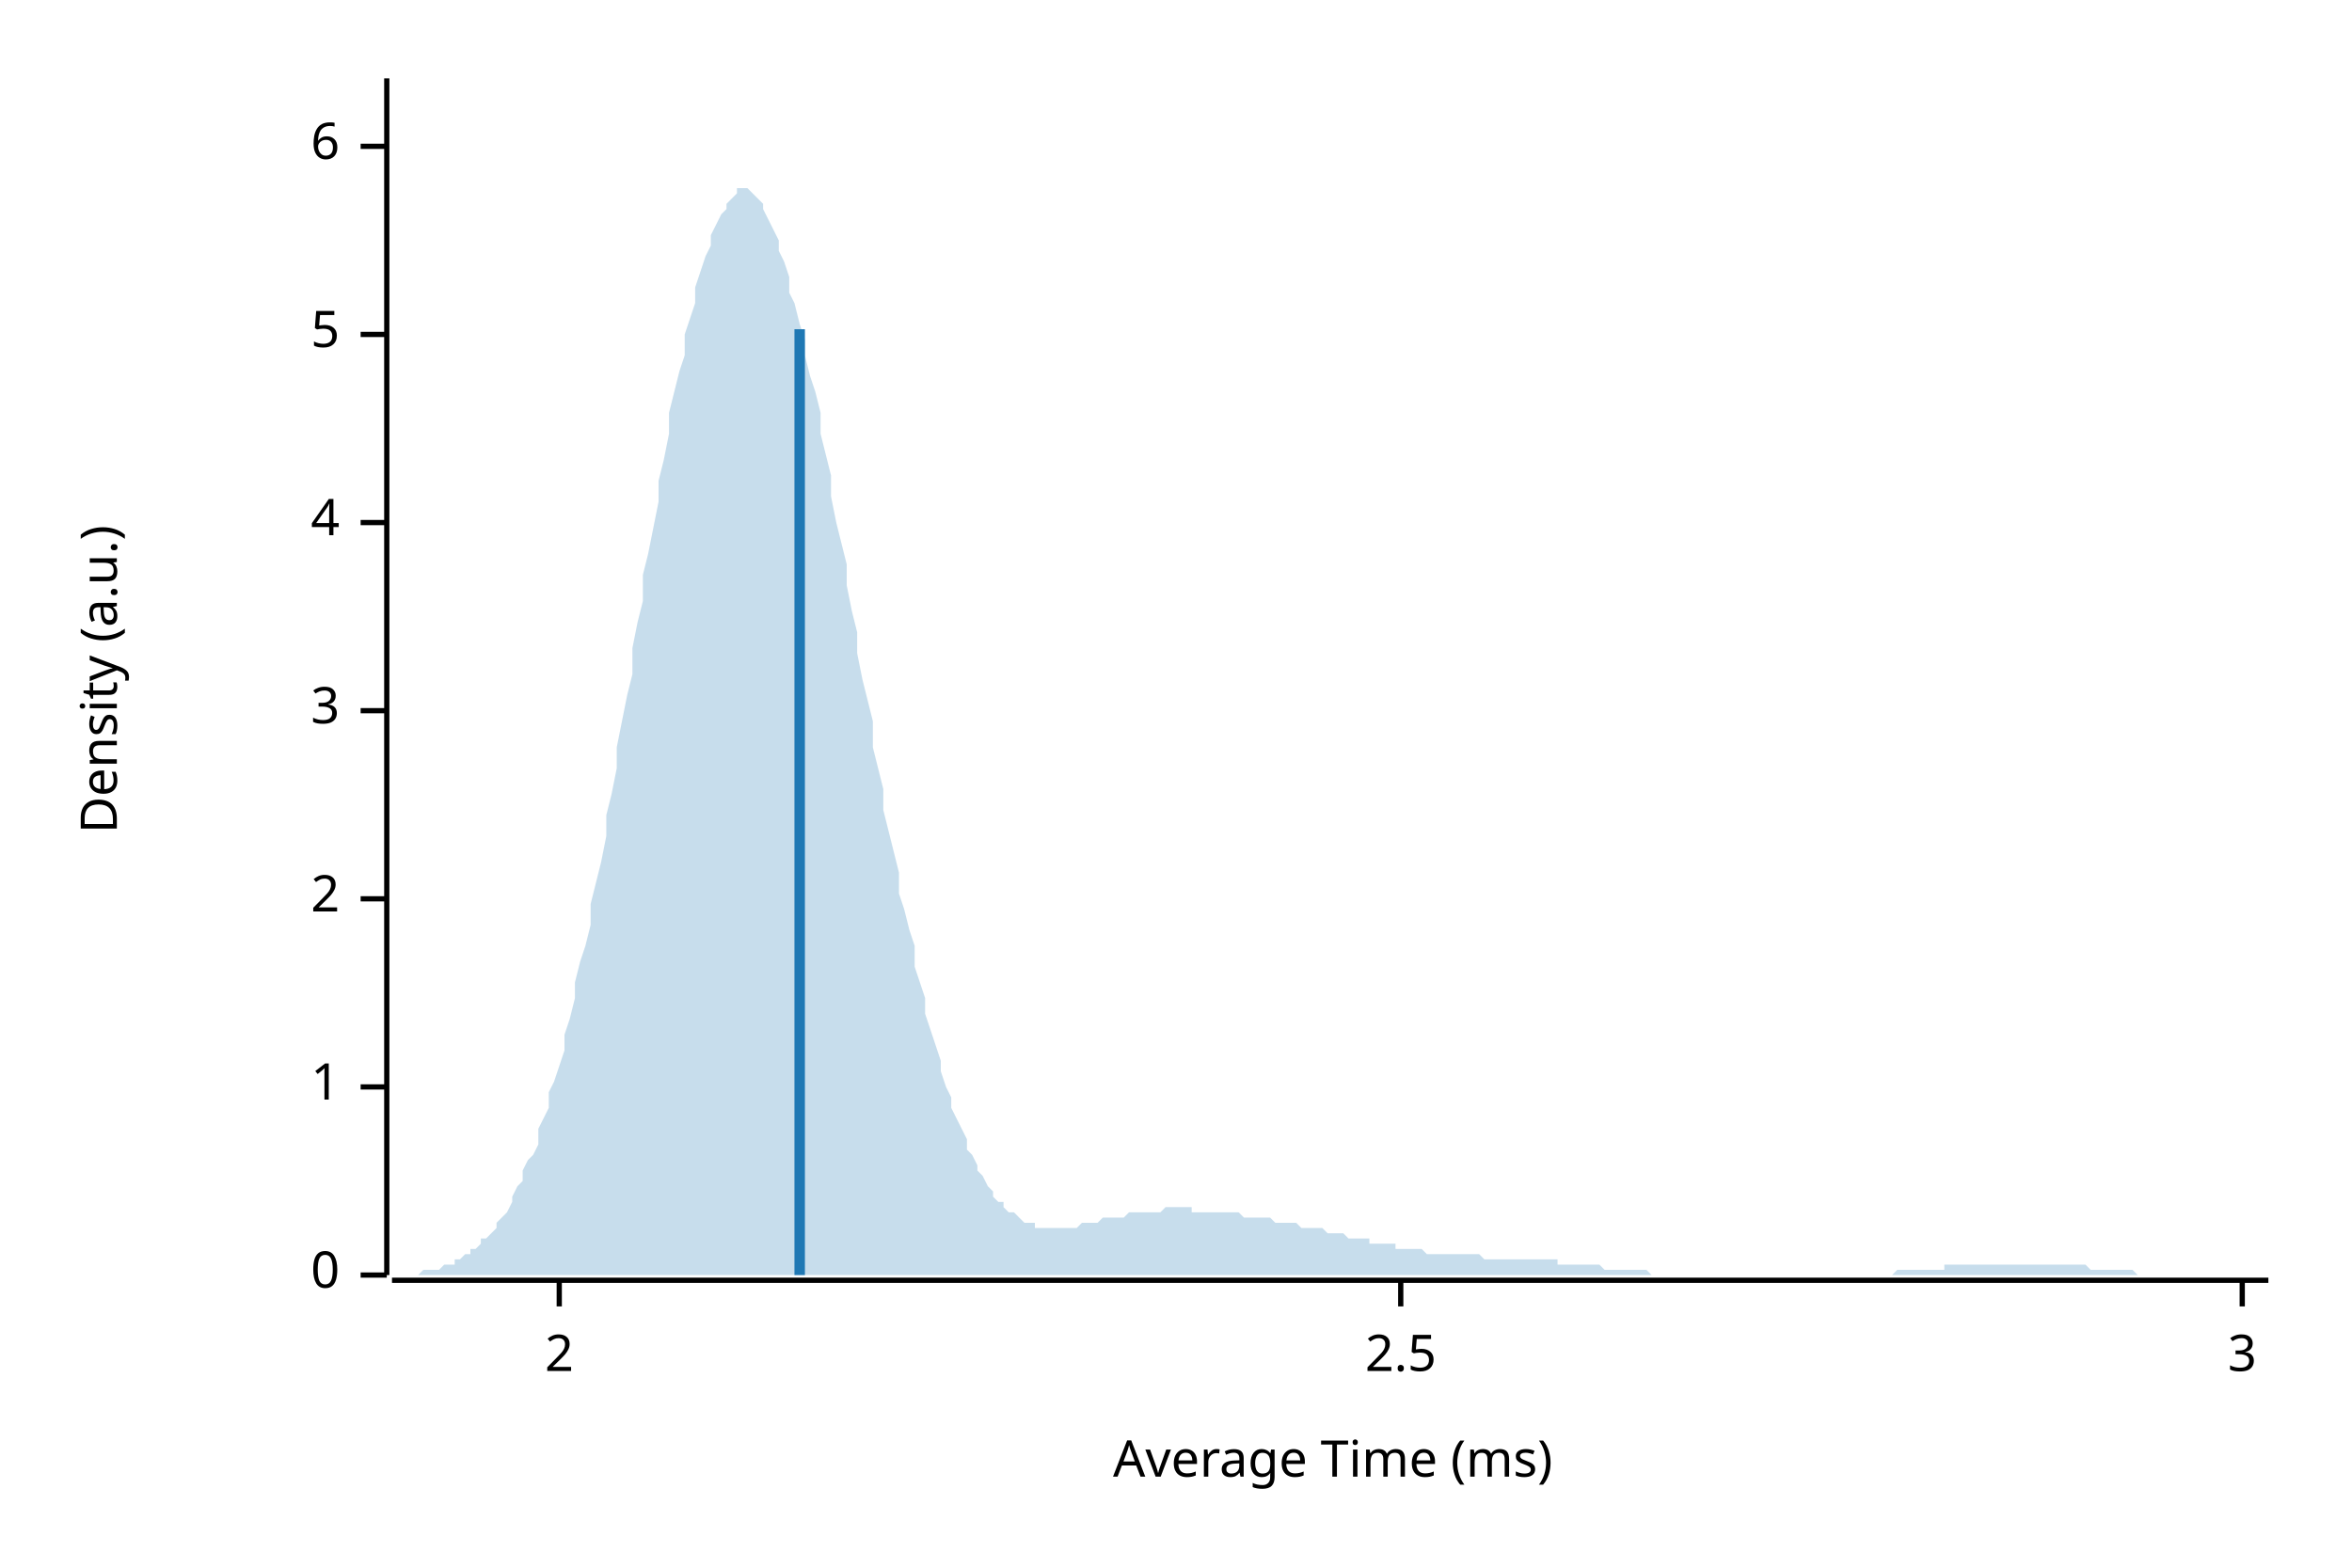
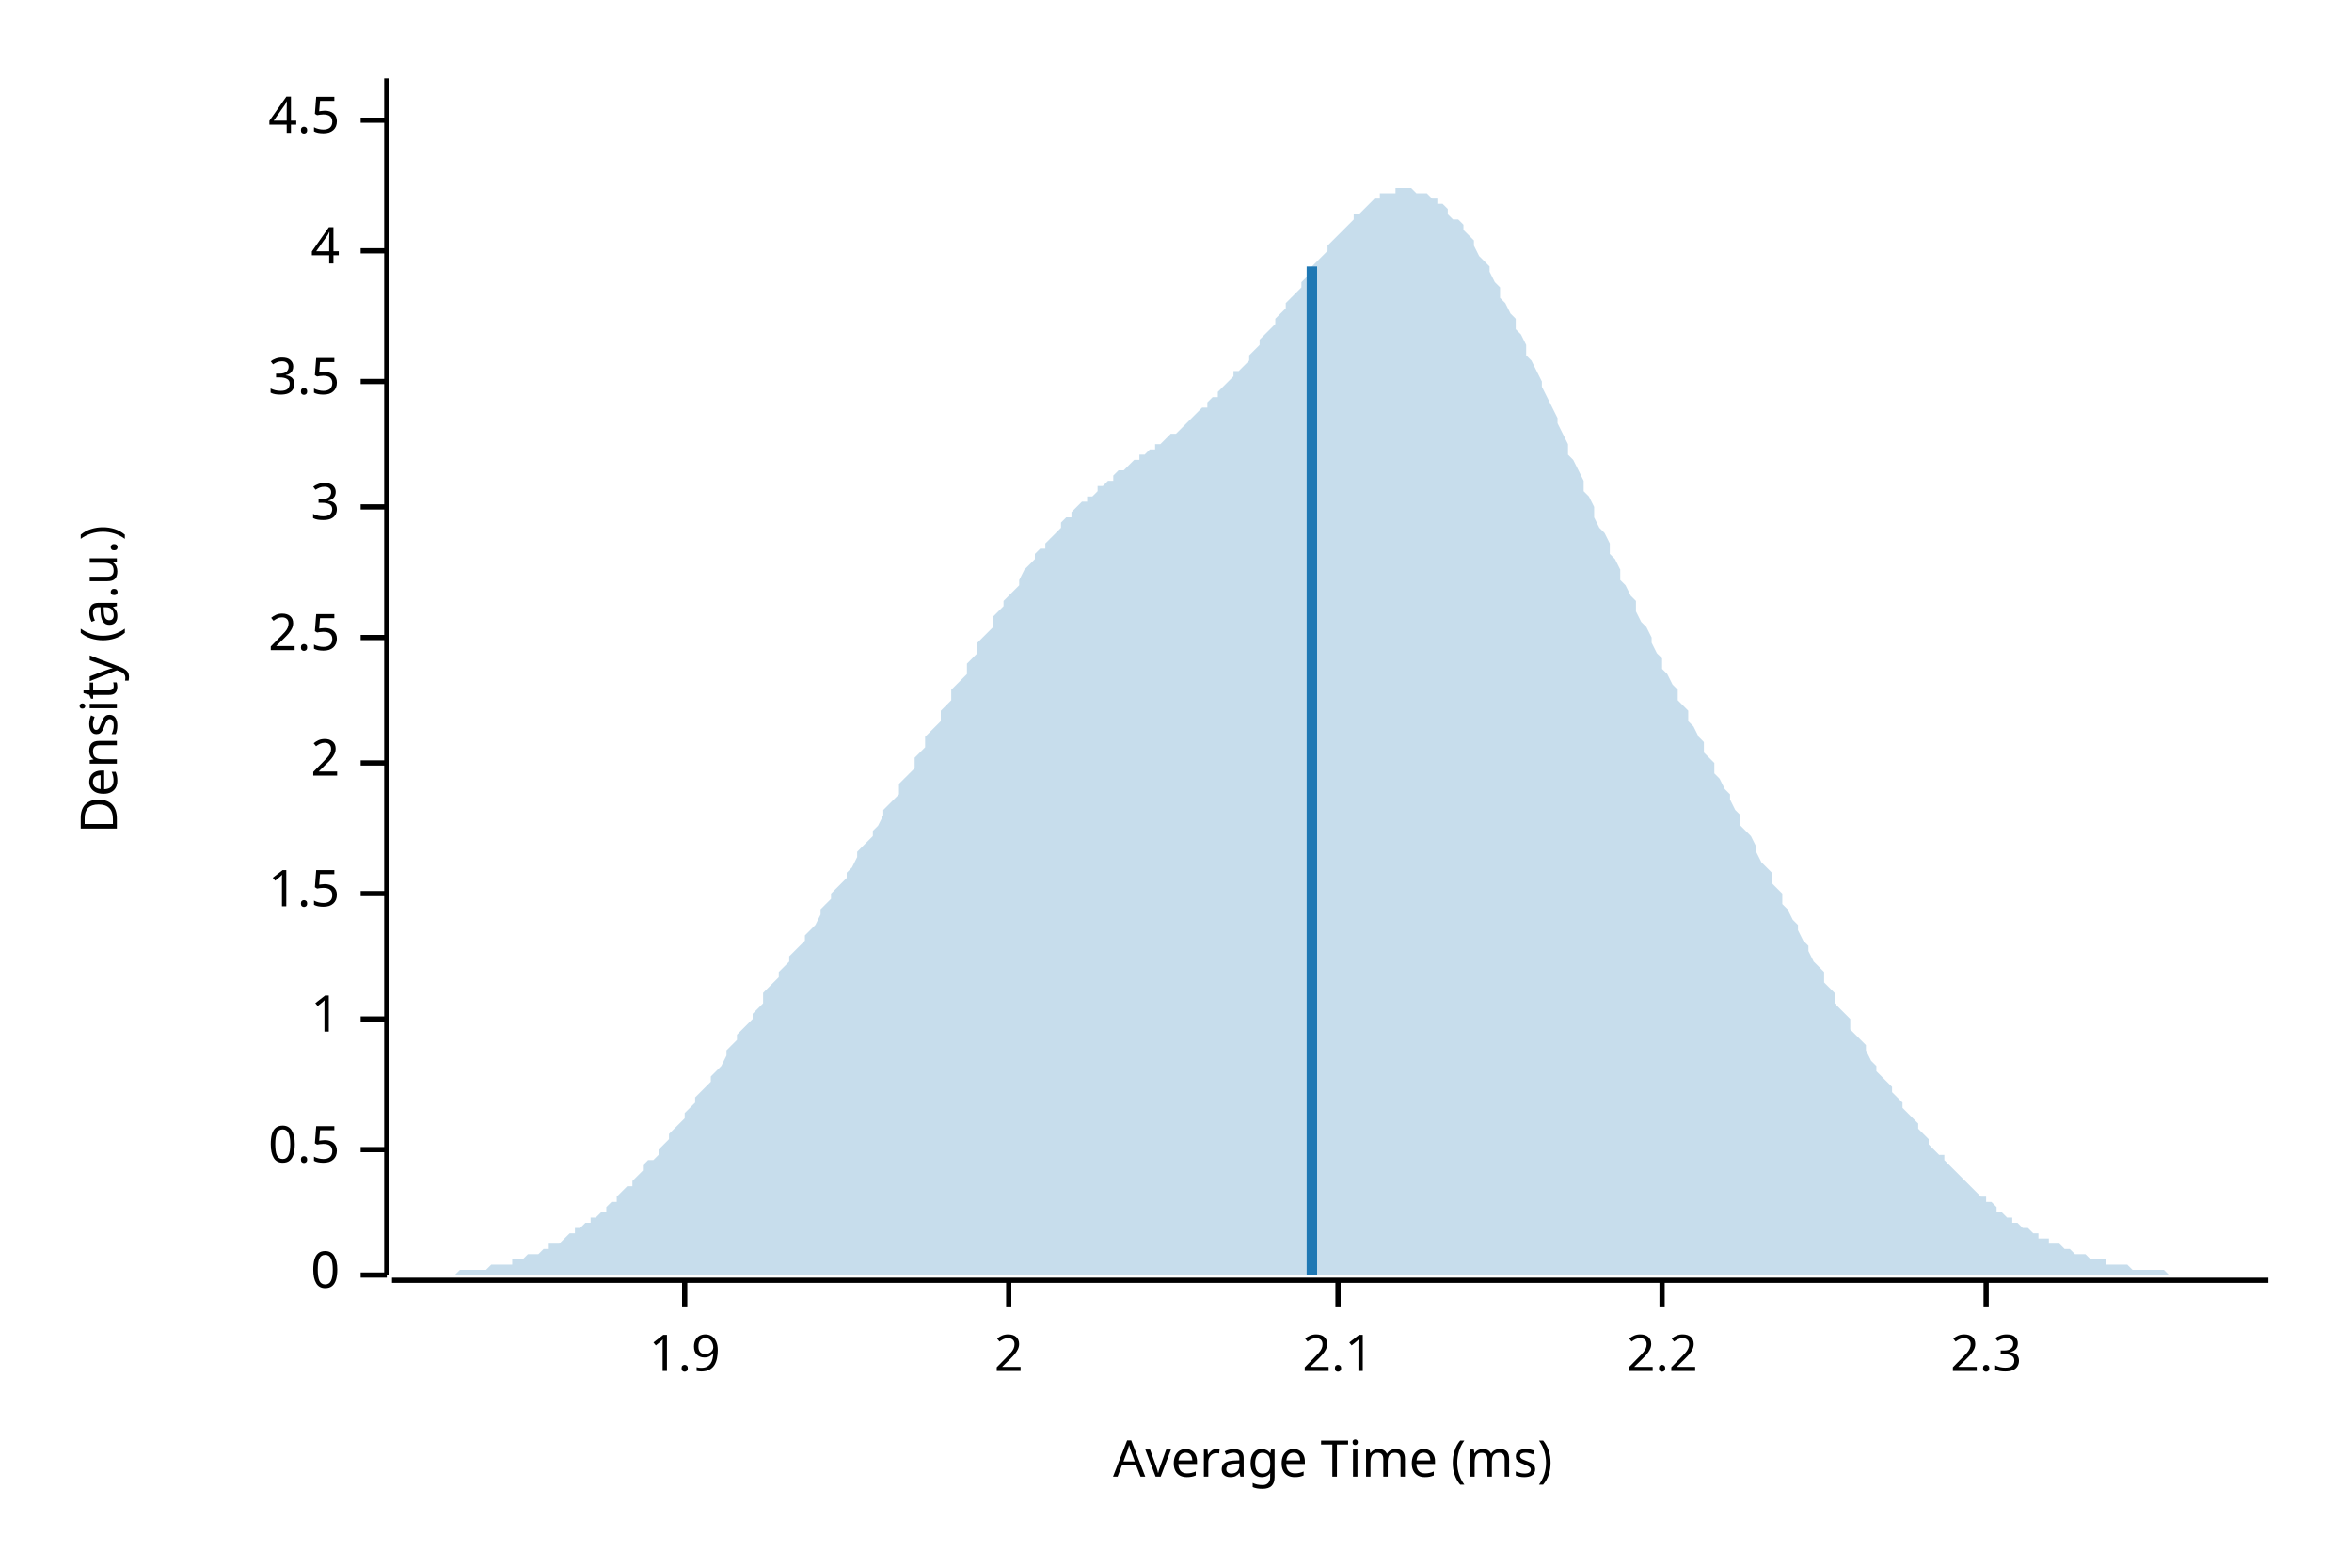
<svg xmlns="http://www.w3.org/2000/svg" width="450" height="300" viewBox="0 0 450 300">
  <text x="15" y="130" dy="0.76em" text-anchor="middle" font-family="sans-serif" font-size="9.677" opacity="1" fill="#000000" transform="rotate(270, 15, 130)">
Density (a.u.)
</text>
  <text x="255" y="285" dy="-0.5ex" text-anchor="middle" font-family="sans-serif" font-size="9.677" opacity="1" fill="#000000">
Average Time (ms)
</text>
  <polyline fill="none" opacity="1" stroke="#000000" stroke-width="1" points="74,15 74,244 " />
  <text x="65" y="244" dy="0.5ex" text-anchor="end" font-family="sans-serif" font-size="9.677" opacity="1" fill="#000000">
0
</text>
  <polyline fill="none" opacity="1" stroke="#000000" stroke-width="1" points="69,244 74,244 " />
-   <text x="65" y="208" dy="0.5ex" text-anchor="end" font-family="sans-serif" font-size="9.677" opacity="1" fill="#000000">
+   <text x="65" y="220" dy="0.5ex" text-anchor="end" font-family="sans-serif" font-size="9.677" opacity="1" fill="#000000">
+ 0.5
+ </text>
+   <polyline fill="none" opacity="1" stroke="#000000" stroke-width="1" points="69,220 74,220 " />
+   <text x="65" y="195" dy="0.5ex" text-anchor="end" font-family="sans-serif" font-size="9.677" opacity="1" fill="#000000">
1
</text>
-   <polyline fill="none" opacity="1" stroke="#000000" stroke-width="1" points="69,208 74,208 " />
-   <text x="65" y="172" dy="0.5ex" text-anchor="end" font-family="sans-serif" font-size="9.677" opacity="1" fill="#000000">
+   <polyline fill="none" opacity="1" stroke="#000000" stroke-width="1" points="69,195 74,195 " />
+   <text x="65" y="171" dy="0.5ex" text-anchor="end" font-family="sans-serif" font-size="9.677" opacity="1" fill="#000000">
+ 1.5
+ </text>
+   <polyline fill="none" opacity="1" stroke="#000000" stroke-width="1" points="69,171 74,171 " />
+   <text x="65" y="146" dy="0.5ex" text-anchor="end" font-family="sans-serif" font-size="9.677" opacity="1" fill="#000000">
2
</text>
-   <polyline fill="none" opacity="1" stroke="#000000" stroke-width="1" points="69,172 74,172 " />
-   <text x="65" y="136" dy="0.5ex" text-anchor="end" font-family="sans-serif" font-size="9.677" opacity="1" fill="#000000">
+   <polyline fill="none" opacity="1" stroke="#000000" stroke-width="1" points="69,146 74,146 " />
+   <text x="65" y="122" dy="0.5ex" text-anchor="end" font-family="sans-serif" font-size="9.677" opacity="1" fill="#000000">
+ 2.5
+ </text>
+   <polyline fill="none" opacity="1" stroke="#000000" stroke-width="1" points="69,122 74,122 " />
+   <text x="65" y="97" dy="0.5ex" text-anchor="end" font-family="sans-serif" font-size="9.677" opacity="1" fill="#000000">
3
</text>
-   <polyline fill="none" opacity="1" stroke="#000000" stroke-width="1" points="69,136 74,136 " />
-   <text x="65" y="100" dy="0.5ex" text-anchor="end" font-family="sans-serif" font-size="9.677" opacity="1" fill="#000000">
+   <polyline fill="none" opacity="1" stroke="#000000" stroke-width="1" points="69,97 74,97 " />
+   <text x="65" y="73" dy="0.5ex" text-anchor="end" font-family="sans-serif" font-size="9.677" opacity="1" fill="#000000">
+ 3.5
+ </text>
+   <polyline fill="none" opacity="1" stroke="#000000" stroke-width="1" points="69,73 74,73 " />
+   <text x="65" y="48" dy="0.5ex" text-anchor="end" font-family="sans-serif" font-size="9.677" opacity="1" fill="#000000">
4
</text>
-   <polyline fill="none" opacity="1" stroke="#000000" stroke-width="1" points="69,100 74,100 " />
-   <text x="65" y="64" dy="0.5ex" text-anchor="end" font-family="sans-serif" font-size="9.677" opacity="1" fill="#000000">
- 5
+   <polyline fill="none" opacity="1" stroke="#000000" stroke-width="1" points="69,48 74,48 " />
+   <text x="65" y="23" dy="0.5ex" text-anchor="end" font-family="sans-serif" font-size="9.677" opacity="1" fill="#000000">
+ 4.5
</text>
-   <polyline fill="none" opacity="1" stroke="#000000" stroke-width="1" points="69,64 74,64 " />
-   <text x="65" y="28" dy="0.5ex" text-anchor="end" font-family="sans-serif" font-size="9.677" opacity="1" fill="#000000">
- 6
+   <polyline fill="none" opacity="1" stroke="#000000" stroke-width="1" points="69,23 74,23 " />
+   <polyline fill="none" opacity="1" stroke="#000000" stroke-width="1" points="75,245 434,245 " />
+   <text x="131" y="255" dy="0.76em" text-anchor="middle" font-family="sans-serif" font-size="9.677" opacity="1" fill="#000000">
+ 1.9
</text>
-   <polyline fill="none" opacity="1" stroke="#000000" stroke-width="1" points="69,28 74,28 " />
-   <polyline fill="none" opacity="1" stroke="#000000" stroke-width="1" points="75,245 434,245 " />
-   <text x="107" y="255" dy="0.76em" text-anchor="middle" font-family="sans-serif" font-size="9.677" opacity="1" fill="#000000">
+   <polyline fill="none" opacity="1" stroke="#000000" stroke-width="1" points="131,245 131,250 " />
+   <text x="193" y="255" dy="0.76em" text-anchor="middle" font-family="sans-serif" font-size="9.677" opacity="1" fill="#000000">
2
</text>
-   <polyline fill="none" opacity="1" stroke="#000000" stroke-width="1" points="107,245 107,250 " />
-   <text x="268" y="255" dy="0.76em" text-anchor="middle" font-family="sans-serif" font-size="9.677" opacity="1" fill="#000000">
- 2.5
+   <polyline fill="none" opacity="1" stroke="#000000" stroke-width="1" points="193,245 193,250 " />
+   <text x="256" y="255" dy="0.76em" text-anchor="middle" font-family="sans-serif" font-size="9.677" opacity="1" fill="#000000">
+ 2.1
</text>
-   <polyline fill="none" opacity="1" stroke="#000000" stroke-width="1" points="268,245 268,250 " />
-   <text x="429" y="255" dy="0.76em" text-anchor="middle" font-family="sans-serif" font-size="9.677" opacity="1" fill="#000000">
- 3
+   <polyline fill="none" opacity="1" stroke="#000000" stroke-width="1" points="256,245 256,250 " />
+   <text x="318" y="255" dy="0.76em" text-anchor="middle" font-family="sans-serif" font-size="9.677" opacity="1" fill="#000000">
+ 2.2
</text>
-   <polyline fill="none" opacity="1" stroke="#000000" stroke-width="1" points="429,245 429,250 " />
-   <polygon opacity="0.25" fill="#1F78B4" points="75,244 75,244 76,244 77,244 77,244 78,244 79,244 80,244 80,244 81,243 82,243 82,243 83,243 84,243 85,242 85,242 86,242 87,242 87,241 88,241 89,240 90,240 90,239 91,239 92,238 92,237 93,237 94,236 95,235 95,234 96,233 97,232 98,230 98,229 99,227 100,226 100,224 101,222 102,221 103,219 103,216 104,214 105,212 105,209 106,207 107,204 108,201 108,198 109,195 110,191 110,188 111,184 112,181 113,177 113,173 114,169 115,165 116,160 116,156 117,152 118,147 118,143 119,138 120,133 121,129 121,124 122,119 123,115 123,110 124,106 125,101 126,96 126,92 127,88 128,83 128,79 129,75 130,71 131,68 131,64 132,61 133,58 133,55 134,52 135,49 136,47 136,45 137,43 138,41 139,40 139,39 140,38 141,37 141,36 142,36 143,36 144,37 144,37 145,38 146,39 146,40 147,42 148,44 149,46 149,48 150,50 151,53 151,56 152,58 153,62 154,65 154,68 155,72 156,75 157,79 157,83 158,87 159,91 159,95 160,100 161,104 162,108 162,112 163,117 164,121 164,125 165,130 166,134 167,138 167,143 168,147 169,151 169,155 170,159 171,163 172,167 172,171 173,174 174,178 175,181 175,185 176,188 177,191 177,194 178,197 179,200 180,203 180,205 181,208 182,210 182,212 183,214 184,216 185,218 185,220 186,221 187,223 187,224 188,225 189,227 190,228 190,229 191,230 192,230 192,231 193,232 194,232 195,233 195,233 196,234 197,234 198,234 198,235 199,235 200,235 200,235 201,235 202,235 203,235 203,235 204,235 205,235 205,235 206,235 207,234 208,234 208,234 209,234 210,234 210,234 211,233 212,233 213,233 213,233 214,233 215,233 216,232 216,232 217,232 218,232 218,232 219,232 220,232 221,232 221,232 222,232 223,231 223,231 224,231 225,231 226,231 226,231 227,231 228,231 228,232 229,232 230,232 231,232 231,232 232,232 233,232 233,232 234,232 235,232 236,232 236,232 237,232 238,233 239,233 239,233 240,233 241,233 241,233 242,233 243,233 244,234 244,234 245,234 246,234 246,234 247,234 248,234 249,235 249,235 250,235 251,235 251,235 252,235 253,235 254,236 254,236 255,236 256,236 257,236 257,236 258,237 259,237 259,237 260,237 261,237 262,237 262,238 263,238 264,238 264,238 265,238 266,238 267,238 267,239 268,239 269,239 269,239 270,239 271,239 272,239 272,239 273,240 274,240 275,240 275,240 276,240 277,240 277,240 278,240 279,240 280,240 280,240 281,240 282,240 282,240 283,240 284,241 285,241 285,241 286,241 287,241 287,241 288,241 289,241 290,241 290,241 291,241 292,241 292,241 293,241 294,241 295,241 295,241 296,241 297,241 298,241 298,242 299,242 300,242 300,242 301,242 302,242 303,242 303,242 304,242 305,242 305,242 306,242 307,243 308,243 308,243 309,243 310,243 310,243 311,243 312,243 313,243 313,243 314,243 315,243 316,244 316,244 317,244 318,244 318,244 319,244 320,244 321,244 321,244 322,244 323,244 323,244 324,244 325,244 326,244 326,244 327,244 328,244 328,244 329,244 330,244 331,244 331,244 332,244 333,244 333,244 334,244 335,244 336,244 336,244 337,244 338,244 339,244 339,244 340,244 341,244 341,244 342,244 343,244 344,244 344,244 345,244 346,244 346,244 347,244 348,244 349,244 349,244 350,244 351,244 351,244 352,244 353,244 354,244 354,244 355,244 356,244 357,244 357,244 358,244 359,244 359,244 360,244 361,244 362,244 362,244 363,243 364,243 364,243 365,243 366,243 367,243 367,243 368,243 369,243 369,243 370,243 371,243 372,243 372,242 373,242 374,242 375,242 375,242 376,242 377,242 377,242 378,242 379,242 380,242 380,242 381,242 382,242 382,242 383,242 384,242 385,242 385,242 386,242 387,242 387,242 388,242 389,242 390,242 390,242 391,242 392,242 392,242 393,242 394,242 395,242 395,242 396,242 397,242 398,242 398,242 399,242 400,243 400,243 401,243 402,243 403,243 403,243 404,243 405,243 405,243 406,243 407,243 408,243 408,243 409,244 410,244 410,244 411,244 412,244 413,244 413,244 414,244 415,244 416,244 416,244 417,244 418,244 418,244 419,244 420,244 421,244 421,244 422,244 423,244 423,244 424,244 425,244 426,244 426,244 427,244 428,244 428,244 429,244 430,244 431,244 431,244 432,244 433,244 434,244 434,244 75,244 " />
-   <polyline fill="none" opacity="1" stroke="#1F78B4" stroke-width="2" points="153,244 153,63 " />
+   <polyline fill="none" opacity="1" stroke="#000000" stroke-width="1" points="318,245 318,250 " />
+   <text x="380" y="255" dy="0.76em" text-anchor="middle" font-family="sans-serif" font-size="9.677" opacity="1" fill="#000000">
+ 2.3
+ </text>
+   <polyline fill="none" opacity="1" stroke="#000000" stroke-width="1" points="380,245 380,250 " />
+   <polygon opacity="0.25" fill="#1F78B4" points="75,244 75,244 76,244 77,244 77,244 78,244 79,244 80,244 80,244 81,244 82,244 82,244 83,244 84,244 85,244 85,244 86,244 87,244 87,244 88,243 89,243 90,243 90,243 91,243 92,243 92,243 93,243 94,242 95,242 95,242 96,242 97,242 98,242 98,241 99,241 100,241 100,241 101,240 102,240 103,240 103,240 104,239 105,239 105,238 106,238 107,238 108,237 108,237 109,236 110,236 110,235 111,235 112,234 113,234 113,233 114,233 115,232 116,232 116,231 117,230 118,230 118,229 119,228 120,227 121,227 121,226 122,225 123,224 123,223 124,222 125,222 126,221 126,220 127,219 128,218 128,217 129,216 130,215 131,214 131,213 132,212 133,211 133,210 134,209 135,208 136,207 136,206 137,205 138,204 139,202 139,201 140,200 141,199 141,198 142,197 143,196 144,195 144,194 145,193 146,192 146,190 147,189 148,188 149,187 149,186 150,185 151,184 151,183 152,182 153,181 154,180 154,179 155,178 156,177 157,175 157,174 158,173 159,172 159,171 160,170 161,169 162,168 162,167 163,166 164,164 164,163 165,162 166,161 167,160 167,159 168,158 169,156 169,155 170,154 171,153 172,152 172,150 173,149 174,148 175,147 175,145 176,144 177,143 177,141 178,140 179,139 180,138 180,136 181,135 182,134 182,132 183,131 184,130 185,129 185,127 186,126 187,125 187,123 188,122 189,121 190,120 190,118 191,117 192,116 192,115 193,114 194,113 195,112 195,111 196,109 197,108 198,107 198,106 199,105 200,105 200,104 201,103 202,102 203,101 203,100 204,99 205,99 205,98 206,97 207,96 208,96 208,95 209,95 210,94 210,93 211,93 212,92 213,92 213,91 214,90 215,90 216,89 216,89 217,88 218,88 218,87 219,87 220,86 221,86 221,85 222,85 223,84 223,84 224,83 225,83 226,82 226,82 227,81 228,80 228,80 229,79 230,78 231,78 231,77 232,76 233,76 233,75 234,74 235,73 236,72 236,71 237,71 238,70 239,69 239,68 240,67 241,66 241,65 242,64 243,63 244,62 244,61 245,60 246,59 246,58 247,57 248,56 249,55 249,54 250,53 251,52 251,51 252,50 253,49 254,48 254,47 255,46 256,45 257,44 257,44 258,43 259,42 259,41 260,41 261,40 262,39 262,39 263,38 264,38 264,37 265,37 266,37 267,37 267,36 268,36 269,36 269,36 270,36 271,37 272,37 272,37 273,37 274,38 275,38 275,39 276,39 277,40 277,41 278,42 279,42 280,43 280,44 281,45 282,46 282,47 283,49 284,50 285,51 285,52 286,54 287,55 287,57 288,58 289,60 290,61 290,63 291,64 292,66 292,68 293,69 294,71 295,73 295,74 296,76 297,78 298,80 298,81 299,83 300,85 300,87 301,88 302,90 303,92 303,94 304,95 305,97 305,99 306,101 307,102 308,104 308,106 309,107 310,109 310,111 311,112 312,114 313,115 313,117 314,119 315,120 316,122 316,123 317,125 318,126 318,128 319,129 320,131 321,132 321,134 322,135 323,136 323,138 324,139 325,141 326,142 326,144 327,145 328,146 328,148 329,149 330,151 331,152 331,153 332,155 333,156 333,158 334,159 335,160 336,162 336,163 337,165 338,166 339,167 339,169 340,170 341,171 341,173 342,174 343,176 344,177 344,178 345,180 346,181 346,182 347,184 348,185 349,186 349,188 350,189 351,190 351,192 352,193 353,194 354,195 354,197 355,198 356,199 357,200 357,201 358,203 359,204 359,205 360,206 361,207 362,208 362,209 363,210 364,211 364,212 365,213 366,214 367,215 367,216 368,217 369,218 369,219 370,220 371,221 372,221 372,222 373,223 374,224 375,225 375,225 376,226 377,227 377,227 378,228 379,229 380,229 380,230 381,230 382,231 382,232 383,232 384,233 385,233 385,234 386,234 387,235 387,235 388,235 389,236 390,236 390,237 391,237 392,237 392,238 393,238 394,238 395,239 395,239 396,239 397,240 398,240 398,240 399,240 400,241 400,241 401,241 402,241 403,241 403,242 404,242 405,242 405,242 406,242 407,242 408,243 408,243 409,243 410,243 410,243 411,243 412,243 413,243 413,243 414,243 415,244 416,244 416,244 417,244 418,244 418,244 419,244 420,244 421,244 421,244 422,244 423,244 423,244 424,244 425,244 426,244 426,244 427,244 428,244 428,244 429,244 430,244 431,244 431,244 432,244 433,244 434,244 434,244 75,244 " />
+   <polyline fill="none" opacity="1" stroke="#1F78B4" stroke-width="2" points="251,244 251,51 " />
</svg>
